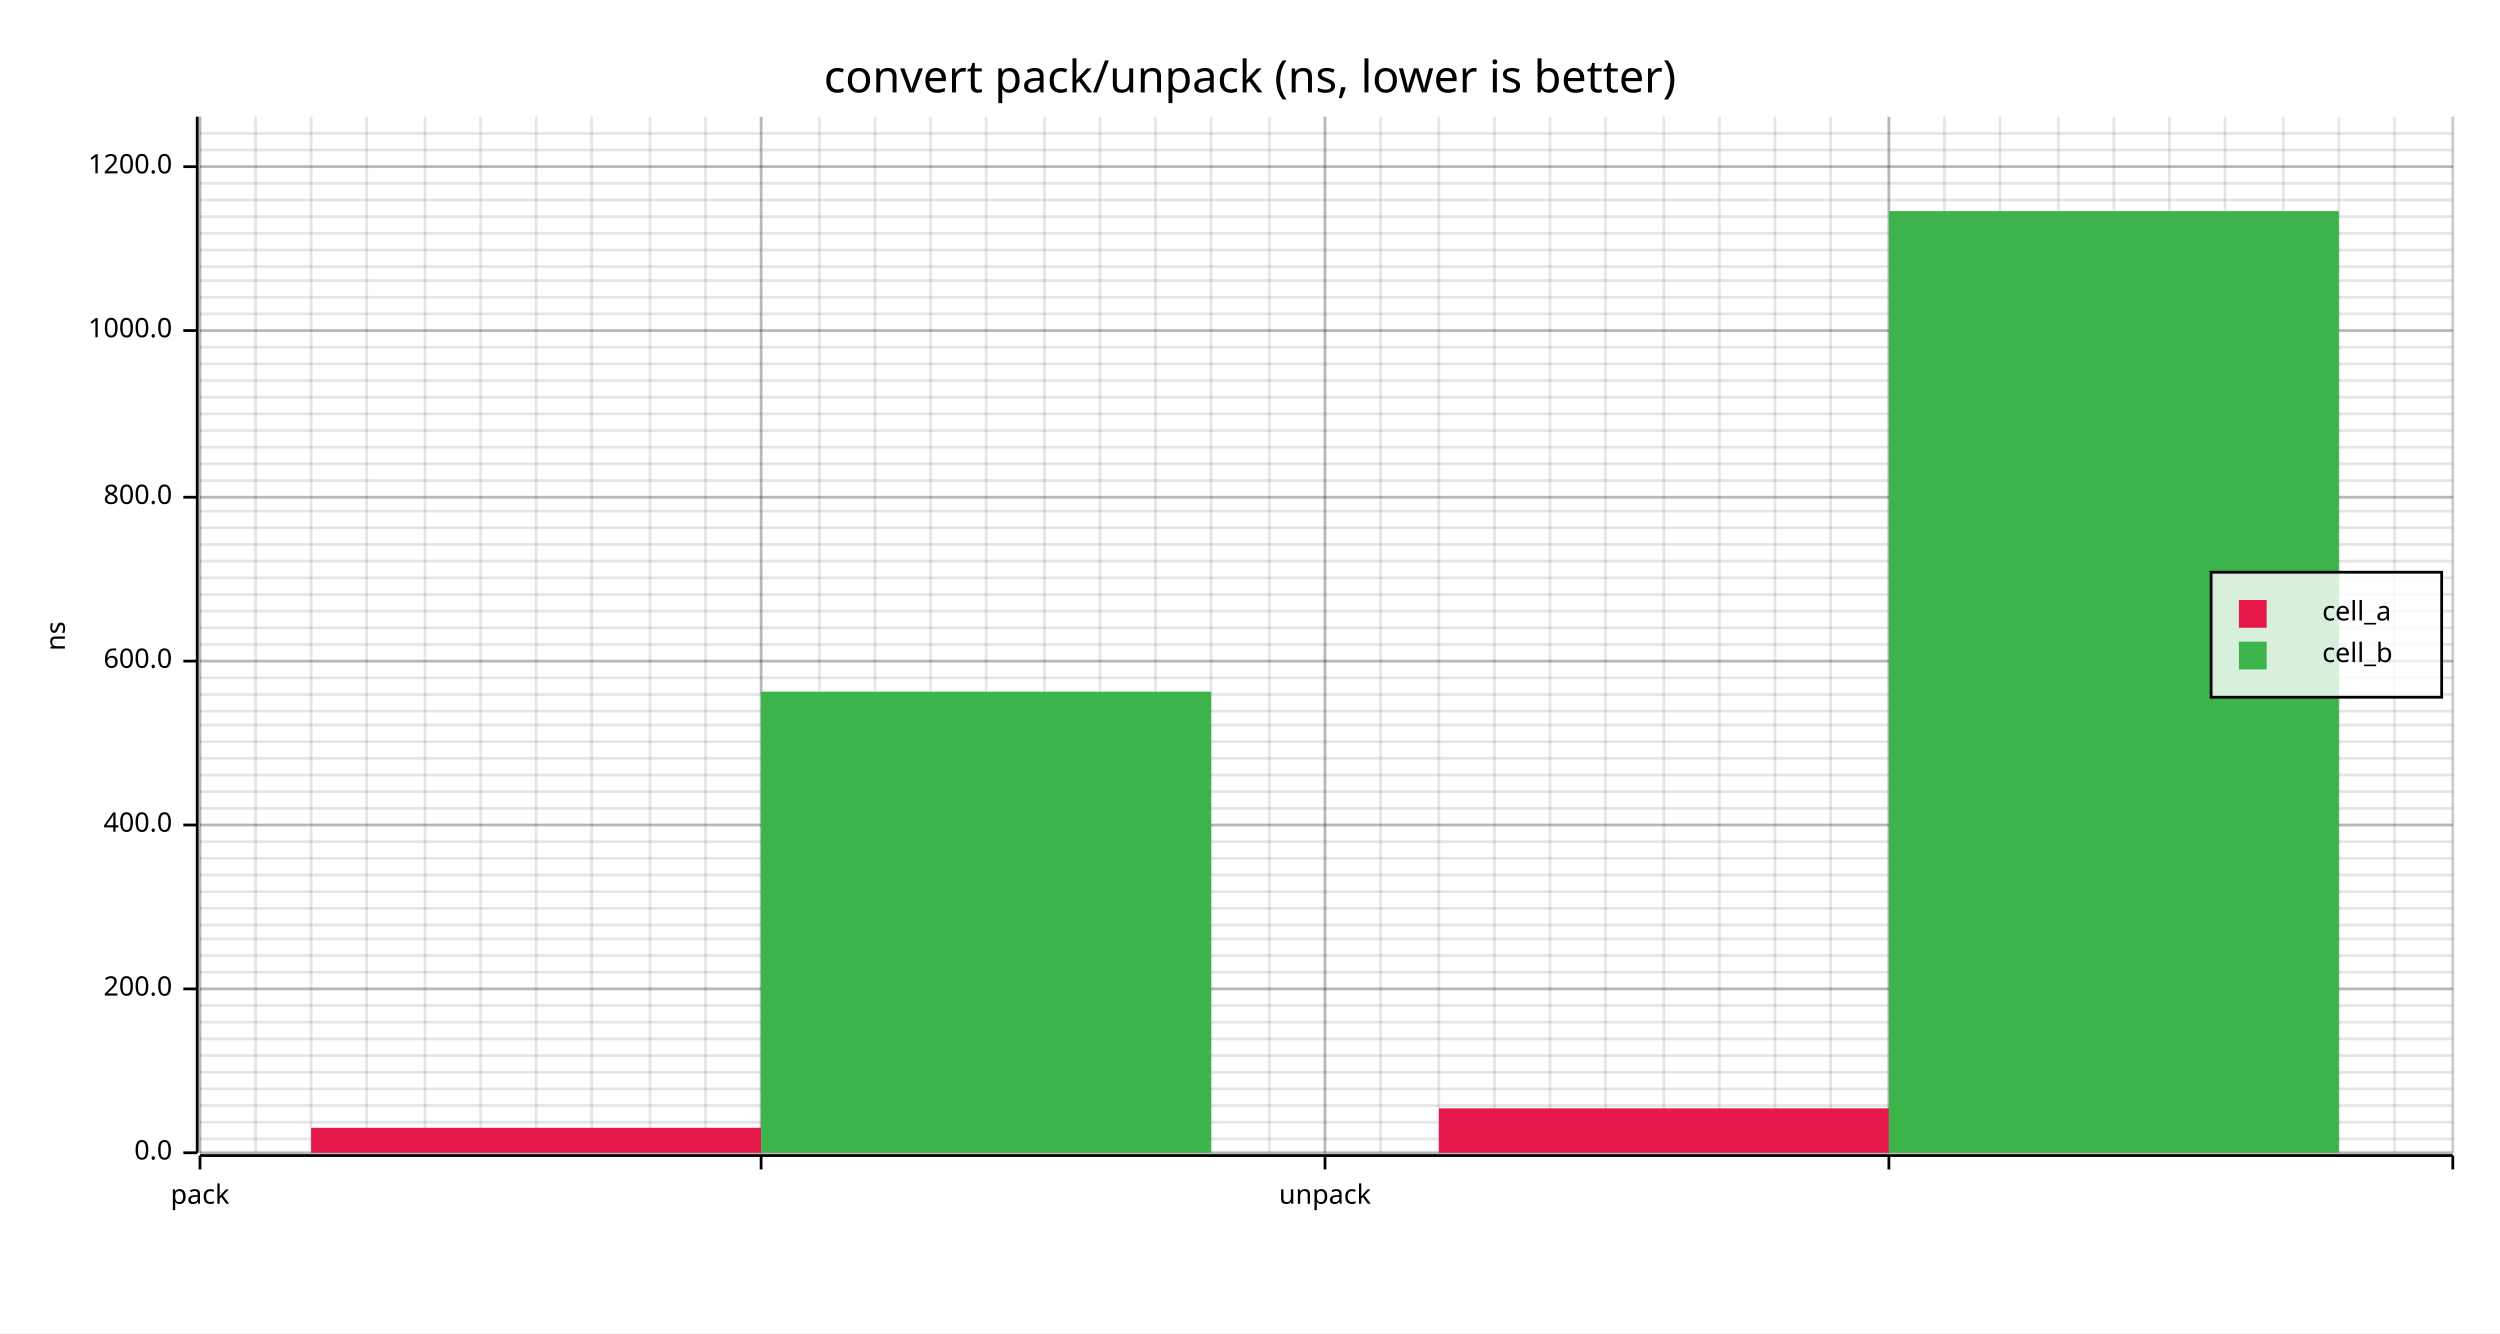
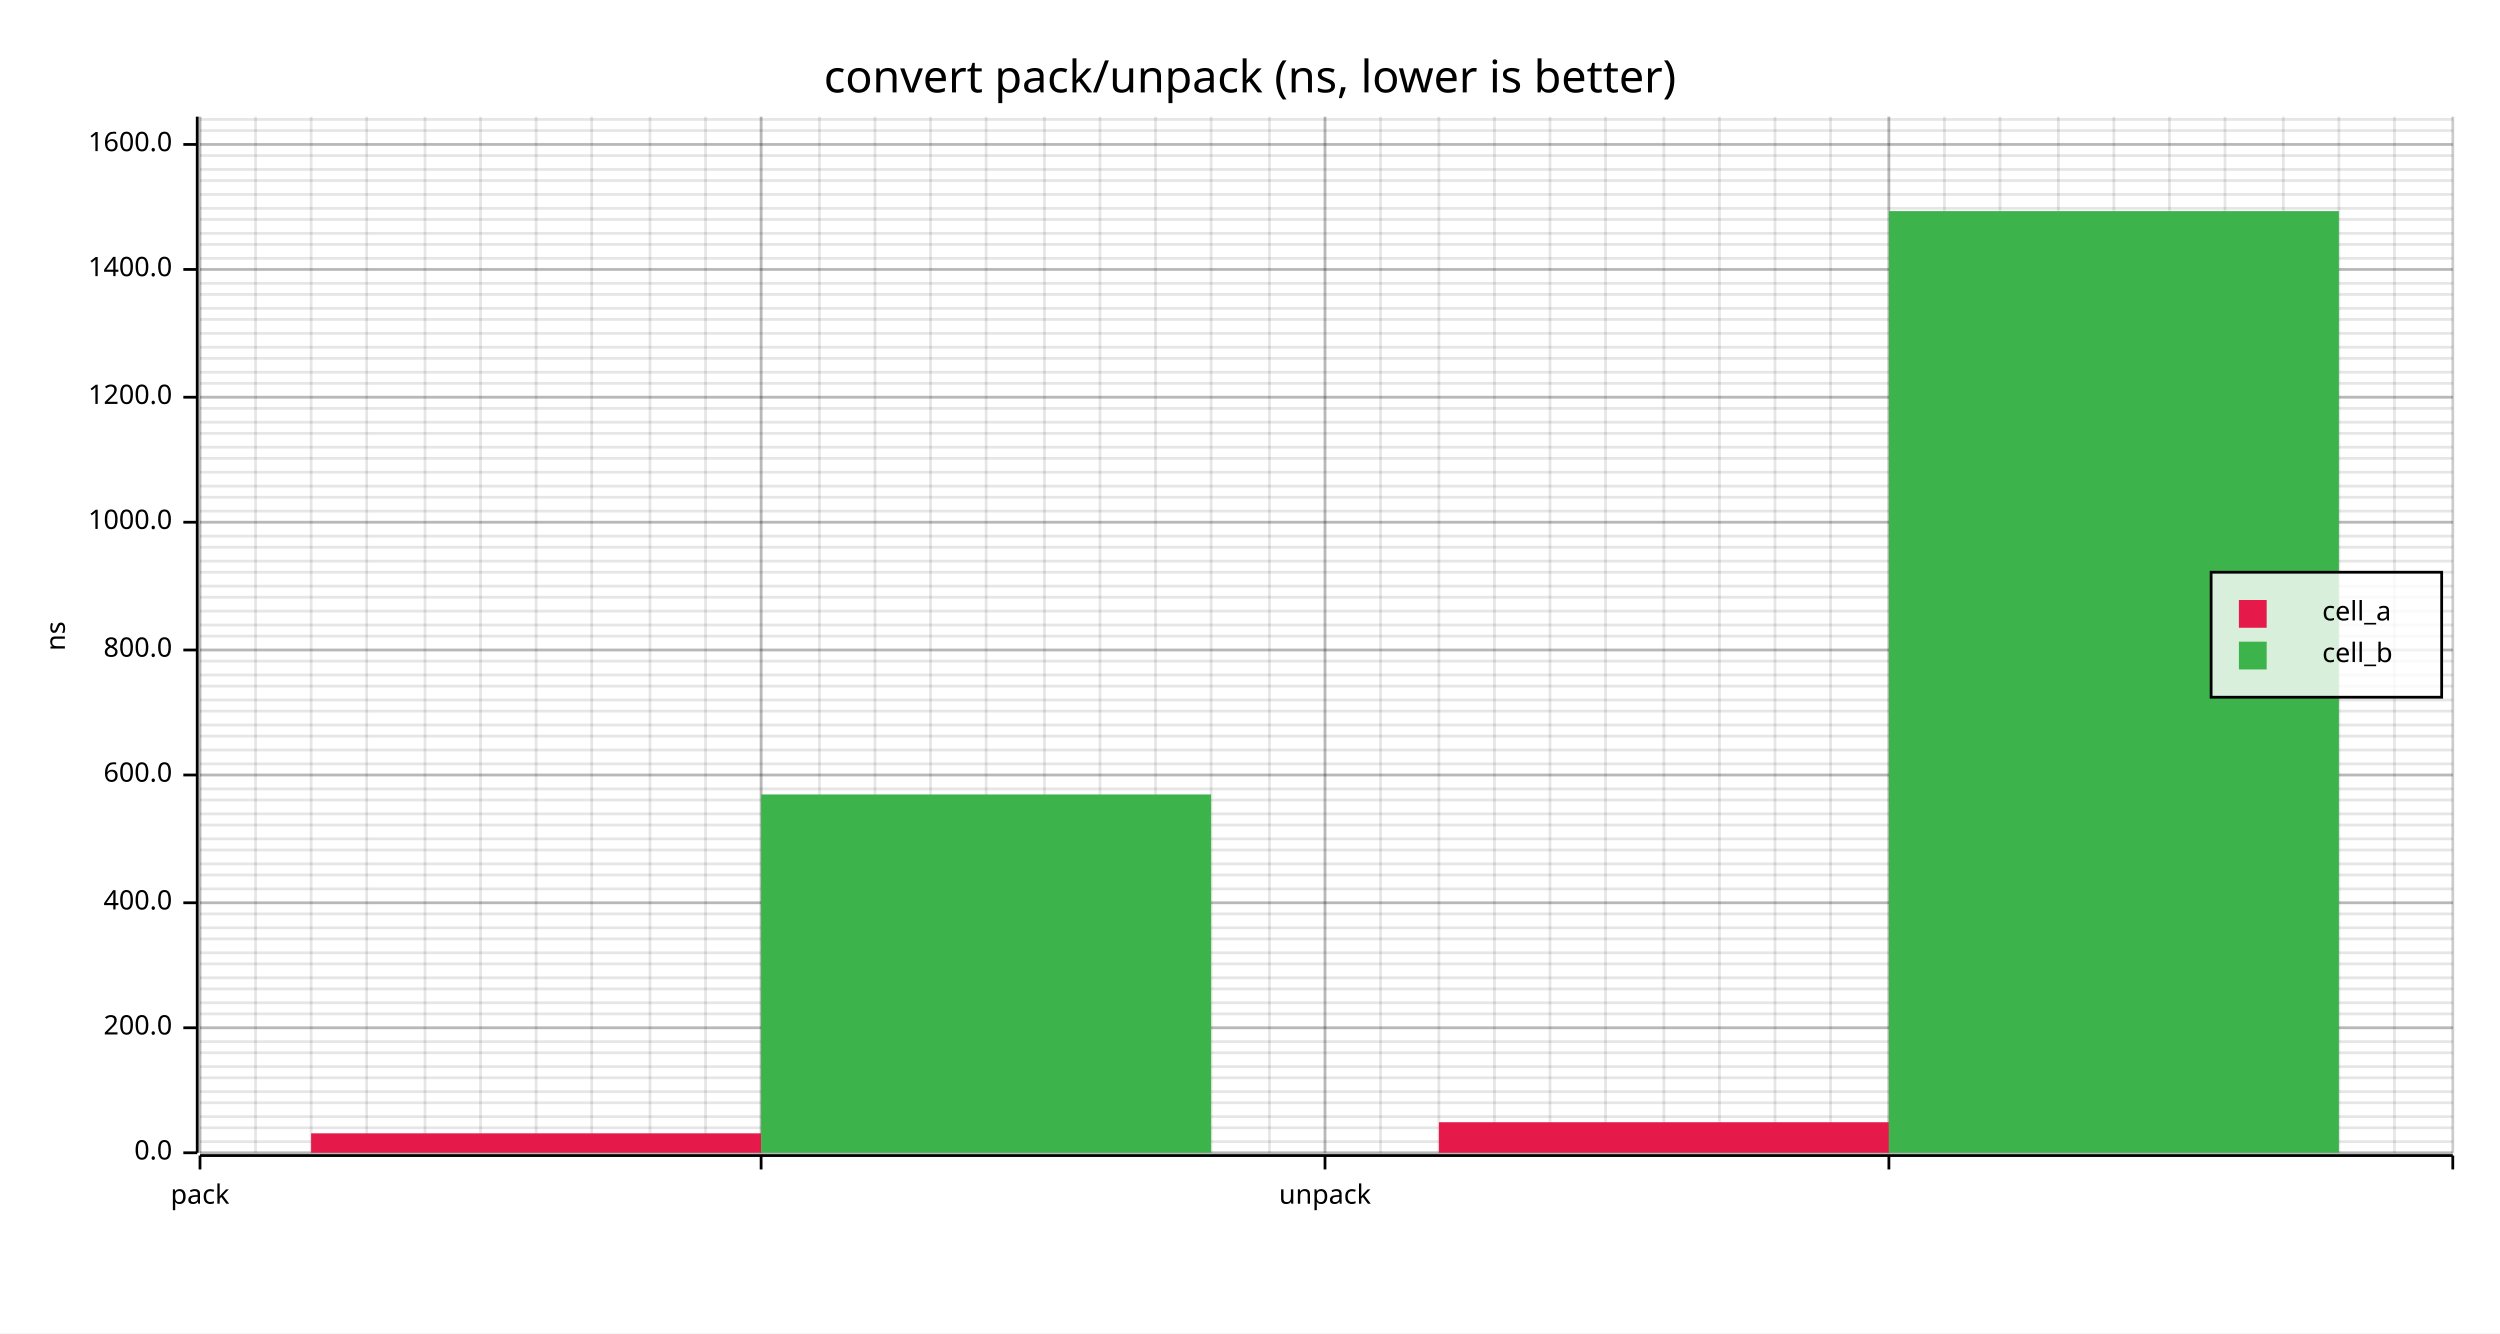
<svg xmlns="http://www.w3.org/2000/svg" width="900" height="480" viewBox="0 0 900 480">
  <rect x="0" y="0" width="900" height="480" opacity="1" fill="#FFFFFF" stroke="none" />
  <text x="450" y="21" dy="0.76em" text-anchor="middle" font-family="sans-serif" font-size="16.129" opacity="1" fill="#000000">
convert pack/unpack (ns, lower is better)
</text>
  <line opacity="0.1" stroke="#000000" stroke-width="1" x1="72" y1="415" x2="72" y2="42" />
  <line opacity="0.1" stroke="#000000" stroke-width="1" x1="92" y1="415" x2="92" y2="42" />
  <line opacity="0.1" stroke="#000000" stroke-width="1" x1="112" y1="415" x2="112" y2="42" />
  <line opacity="0.1" stroke="#000000" stroke-width="1" x1="132" y1="415" x2="132" y2="42" />
  <line opacity="0.1" stroke="#000000" stroke-width="1" x1="153" y1="415" x2="153" y2="42" />
  <line opacity="0.1" stroke="#000000" stroke-width="1" x1="173" y1="415" x2="173" y2="42" />
  <line opacity="0.1" stroke="#000000" stroke-width="1" x1="193" y1="415" x2="193" y2="42" />
  <line opacity="0.1" stroke="#000000" stroke-width="1" x1="213" y1="415" x2="213" y2="42" />
  <line opacity="0.1" stroke="#000000" stroke-width="1" x1="234" y1="415" x2="234" y2="42" />
  <line opacity="0.1" stroke="#000000" stroke-width="1" x1="254" y1="415" x2="254" y2="42" />
  <line opacity="0.1" stroke="#000000" stroke-width="1" x1="274" y1="415" x2="274" y2="42" />
  <line opacity="0.1" stroke="#000000" stroke-width="1" x1="295" y1="415" x2="295" y2="42" />
  <line opacity="0.1" stroke="#000000" stroke-width="1" x1="315" y1="415" x2="315" y2="42" />
  <line opacity="0.1" stroke="#000000" stroke-width="1" x1="335" y1="415" x2="335" y2="42" />
  <line opacity="0.1" stroke="#000000" stroke-width="1" x1="355" y1="415" x2="355" y2="42" />
  <line opacity="0.1" stroke="#000000" stroke-width="1" x1="376" y1="415" x2="376" y2="42" />
  <line opacity="0.1" stroke="#000000" stroke-width="1" x1="396" y1="415" x2="396" y2="42" />
  <line opacity="0.1" stroke="#000000" stroke-width="1" x1="416" y1="415" x2="416" y2="42" />
  <line opacity="0.1" stroke="#000000" stroke-width="1" x1="436" y1="415" x2="436" y2="42" />
  <line opacity="0.1" stroke="#000000" stroke-width="1" x1="457" y1="415" x2="457" y2="42" />
  <line opacity="0.1" stroke="#000000" stroke-width="1" x1="477" y1="415" x2="477" y2="42" />
  <line opacity="0.1" stroke="#000000" stroke-width="1" x1="497" y1="415" x2="497" y2="42" />
  <line opacity="0.1" stroke="#000000" stroke-width="1" x1="518" y1="415" x2="518" y2="42" />
  <line opacity="0.1" stroke="#000000" stroke-width="1" x1="538" y1="415" x2="538" y2="42" />
  <line opacity="0.1" stroke="#000000" stroke-width="1" x1="558" y1="415" x2="558" y2="42" />
  <line opacity="0.1" stroke="#000000" stroke-width="1" x1="578" y1="415" x2="578" y2="42" />
  <line opacity="0.1" stroke="#000000" stroke-width="1" x1="599" y1="415" x2="599" y2="42" />
  <line opacity="0.1" stroke="#000000" stroke-width="1" x1="619" y1="415" x2="619" y2="42" />
  <line opacity="0.1" stroke="#000000" stroke-width="1" x1="639" y1="415" x2="639" y2="42" />
  <line opacity="0.1" stroke="#000000" stroke-width="1" x1="659" y1="415" x2="659" y2="42" />
  <line opacity="0.1" stroke="#000000" stroke-width="1" x1="680" y1="415" x2="680" y2="42" />
  <line opacity="0.1" stroke="#000000" stroke-width="1" x1="700" y1="415" x2="700" y2="42" />
  <line opacity="0.1" stroke="#000000" stroke-width="1" x1="720" y1="415" x2="720" y2="42" />
  <line opacity="0.1" stroke="#000000" stroke-width="1" x1="741" y1="415" x2="741" y2="42" />
  <line opacity="0.1" stroke="#000000" stroke-width="1" x1="761" y1="415" x2="761" y2="42" />
  <line opacity="0.1" stroke="#000000" stroke-width="1" x1="781" y1="415" x2="781" y2="42" />
  <line opacity="0.1" stroke="#000000" stroke-width="1" x1="801" y1="415" x2="801" y2="42" />
  <line opacity="0.1" stroke="#000000" stroke-width="1" x1="822" y1="415" x2="822" y2="42" />
  <line opacity="0.1" stroke="#000000" stroke-width="1" x1="842" y1="415" x2="842" y2="42" />
  <line opacity="0.1" stroke="#000000" stroke-width="1" x1="862" y1="415" x2="862" y2="42" />
  <line opacity="0.1" stroke="#000000" stroke-width="1" x1="72" y1="415" x2="883" y2="415" />
-   <line opacity="0.1" stroke="#000000" stroke-width="1" x1="72" y1="410" x2="883" y2="410" />
-   <line opacity="0.1" stroke="#000000" stroke-width="1" x1="72" y1="404" x2="883" y2="404" />
-   <line opacity="0.1" stroke="#000000" stroke-width="1" x1="72" y1="398" x2="883" y2="398" />
-   <line opacity="0.1" stroke="#000000" stroke-width="1" x1="72" y1="392" x2="883" y2="392" />
-   <line opacity="0.1" stroke="#000000" stroke-width="1" x1="72" y1="386" x2="883" y2="386" />
-   <line opacity="0.1" stroke="#000000" stroke-width="1" x1="72" y1="380" x2="883" y2="380" />
-   <line opacity="0.1" stroke="#000000" stroke-width="1" x1="72" y1="374" x2="883" y2="374" />
-   <line opacity="0.1" stroke="#000000" stroke-width="1" x1="72" y1="368" x2="883" y2="368" />
-   <line opacity="0.1" stroke="#000000" stroke-width="1" x1="72" y1="362" x2="883" y2="362" />
+   <line opacity="0.1" stroke="#000000" stroke-width="1" x1="72" y1="411" x2="883" y2="411" />
+   <line opacity="0.1" stroke="#000000" stroke-width="1" x1="72" y1="406" x2="883" y2="406" />
+   <line opacity="0.1" stroke="#000000" stroke-width="1" x1="72" y1="402" x2="883" y2="402" />
+   <line opacity="0.1" stroke="#000000" stroke-width="1" x1="72" y1="397" x2="883" y2="397" />
+   <line opacity="0.1" stroke="#000000" stroke-width="1" x1="72" y1="393" x2="883" y2="393" />
+   <line opacity="0.1" stroke="#000000" stroke-width="1" x1="72" y1="388" x2="883" y2="388" />
+   <line opacity="0.1" stroke="#000000" stroke-width="1" x1="72" y1="384" x2="883" y2="384" />
+   <line opacity="0.1" stroke="#000000" stroke-width="1" x1="72" y1="379" x2="883" y2="379" />
+   <line opacity="0.1" stroke="#000000" stroke-width="1" x1="72" y1="375" x2="883" y2="375" />
+   <line opacity="0.1" stroke="#000000" stroke-width="1" x1="72" y1="370" x2="883" y2="370" />
+   <line opacity="0.1" stroke="#000000" stroke-width="1" x1="72" y1="365" x2="883" y2="365" />
+   <line opacity="0.1" stroke="#000000" stroke-width="1" x1="72" y1="361" x2="883" y2="361" />
  <line opacity="0.1" stroke="#000000" stroke-width="1" x1="72" y1="356" x2="883" y2="356" />
-   <line opacity="0.1" stroke="#000000" stroke-width="1" x1="72" y1="350" x2="883" y2="350" />
-   <line opacity="0.1" stroke="#000000" stroke-width="1" x1="72" y1="344" x2="883" y2="344" />
+   <line opacity="0.1" stroke="#000000" stroke-width="1" x1="72" y1="352" x2="883" y2="352" />
+   <line opacity="0.1" stroke="#000000" stroke-width="1" x1="72" y1="347" x2="883" y2="347" />
+   <line opacity="0.1" stroke="#000000" stroke-width="1" x1="72" y1="343" x2="883" y2="343" />
  <line opacity="0.1" stroke="#000000" stroke-width="1" x1="72" y1="338" x2="883" y2="338" />
-   <line opacity="0.1" stroke="#000000" stroke-width="1" x1="72" y1="333" x2="883" y2="333" />
-   <line opacity="0.1" stroke="#000000" stroke-width="1" x1="72" y1="327" x2="883" y2="327" />
-   <line opacity="0.1" stroke="#000000" stroke-width="1" x1="72" y1="321" x2="883" y2="321" />
+   <line opacity="0.1" stroke="#000000" stroke-width="1" x1="72" y1="334" x2="883" y2="334" />
+   <line opacity="0.1" stroke="#000000" stroke-width="1" x1="72" y1="329" x2="883" y2="329" />
+   <line opacity="0.1" stroke="#000000" stroke-width="1" x1="72" y1="325" x2="883" y2="325" />
+   <line opacity="0.1" stroke="#000000" stroke-width="1" x1="72" y1="320" x2="883" y2="320" />
  <line opacity="0.1" stroke="#000000" stroke-width="1" x1="72" y1="315" x2="883" y2="315" />
-   <line opacity="0.1" stroke="#000000" stroke-width="1" x1="72" y1="309" x2="883" y2="309" />
-   <line opacity="0.1" stroke="#000000" stroke-width="1" x1="72" y1="303" x2="883" y2="303" />
+   <line opacity="0.1" stroke="#000000" stroke-width="1" x1="72" y1="311" x2="883" y2="311" />
+   <line opacity="0.1" stroke="#000000" stroke-width="1" x1="72" y1="306" x2="883" y2="306" />
+   <line opacity="0.1" stroke="#000000" stroke-width="1" x1="72" y1="302" x2="883" y2="302" />
  <line opacity="0.1" stroke="#000000" stroke-width="1" x1="72" y1="297" x2="883" y2="297" />
-   <line opacity="0.1" stroke="#000000" stroke-width="1" x1="72" y1="291" x2="883" y2="291" />
-   <line opacity="0.1" stroke="#000000" stroke-width="1" x1="72" y1="285" x2="883" y2="285" />
+   <line opacity="0.1" stroke="#000000" stroke-width="1" x1="72" y1="293" x2="883" y2="293" />
+   <line opacity="0.1" stroke="#000000" stroke-width="1" x1="72" y1="288" x2="883" y2="288" />
+   <line opacity="0.1" stroke="#000000" stroke-width="1" x1="72" y1="284" x2="883" y2="284" />
  <line opacity="0.1" stroke="#000000" stroke-width="1" x1="72" y1="279" x2="883" y2="279" />
-   <line opacity="0.1" stroke="#000000" stroke-width="1" x1="72" y1="273" x2="883" y2="273" />
-   <line opacity="0.1" stroke="#000000" stroke-width="1" x1="72" y1="267" x2="883" y2="267" />
+   <line opacity="0.1" stroke="#000000" stroke-width="1" x1="72" y1="275" x2="883" y2="275" />
+   <line opacity="0.1" stroke="#000000" stroke-width="1" x1="72" y1="270" x2="883" y2="270" />
+   <line opacity="0.1" stroke="#000000" stroke-width="1" x1="72" y1="265" x2="883" y2="265" />
  <line opacity="0.1" stroke="#000000" stroke-width="1" x1="72" y1="261" x2="883" y2="261" />
  <line opacity="0.1" stroke="#000000" stroke-width="1" x1="72" y1="256" x2="883" y2="256" />
-   <line opacity="0.1" stroke="#000000" stroke-width="1" x1="72" y1="250" x2="883" y2="250" />
-   <line opacity="0.1" stroke="#000000" stroke-width="1" x1="72" y1="244" x2="883" y2="244" />
+   <line opacity="0.1" stroke="#000000" stroke-width="1" x1="72" y1="252" x2="883" y2="252" />
+   <line opacity="0.1" stroke="#000000" stroke-width="1" x1="72" y1="247" x2="883" y2="247" />
+   <line opacity="0.1" stroke="#000000" stroke-width="1" x1="72" y1="243" x2="883" y2="243" />
  <line opacity="0.1" stroke="#000000" stroke-width="1" x1="72" y1="238" x2="883" y2="238" />
-   <line opacity="0.1" stroke="#000000" stroke-width="1" x1="72" y1="232" x2="883" y2="232" />
-   <line opacity="0.1" stroke="#000000" stroke-width="1" x1="72" y1="226" x2="883" y2="226" />
+   <line opacity="0.1" stroke="#000000" stroke-width="1" x1="72" y1="234" x2="883" y2="234" />
+   <line opacity="0.1" stroke="#000000" stroke-width="1" x1="72" y1="229" x2="883" y2="229" />
+   <line opacity="0.1" stroke="#000000" stroke-width="1" x1="72" y1="225" x2="883" y2="225" />
  <line opacity="0.1" stroke="#000000" stroke-width="1" x1="72" y1="220" x2="883" y2="220" />
-   <line opacity="0.1" stroke="#000000" stroke-width="1" x1="72" y1="214" x2="883" y2="214" />
-   <line opacity="0.1" stroke="#000000" stroke-width="1" x1="72" y1="208" x2="883" y2="208" />
+   <line opacity="0.1" stroke="#000000" stroke-width="1" x1="72" y1="215" x2="883" y2="215" />
+   <line opacity="0.1" stroke="#000000" stroke-width="1" x1="72" y1="211" x2="883" y2="211" />
+   <line opacity="0.1" stroke="#000000" stroke-width="1" x1="72" y1="206" x2="883" y2="206" />
  <line opacity="0.1" stroke="#000000" stroke-width="1" x1="72" y1="202" x2="883" y2="202" />
-   <line opacity="0.1" stroke="#000000" stroke-width="1" x1="72" y1="196" x2="883" y2="196" />
-   <line opacity="0.1" stroke="#000000" stroke-width="1" x1="72" y1="190" x2="883" y2="190" />
+   <line opacity="0.1" stroke="#000000" stroke-width="1" x1="72" y1="197" x2="883" y2="197" />
+   <line opacity="0.1" stroke="#000000" stroke-width="1" x1="72" y1="193" x2="883" y2="193" />
+   <line opacity="0.1" stroke="#000000" stroke-width="1" x1="72" y1="188" x2="883" y2="188" />
  <line opacity="0.1" stroke="#000000" stroke-width="1" x1="72" y1="184" x2="883" y2="184" />
  <line opacity="0.1" stroke="#000000" stroke-width="1" x1="72" y1="179" x2="883" y2="179" />
-   <line opacity="0.1" stroke="#000000" stroke-width="1" x1="72" y1="173" x2="883" y2="173" />
-   <line opacity="0.1" stroke="#000000" stroke-width="1" x1="72" y1="167" x2="883" y2="167" />
+   <line opacity="0.1" stroke="#000000" stroke-width="1" x1="72" y1="175" x2="883" y2="175" />
+   <line opacity="0.1" stroke="#000000" stroke-width="1" x1="72" y1="170" x2="883" y2="170" />
+   <line opacity="0.1" stroke="#000000" stroke-width="1" x1="72" y1="165" x2="883" y2="165" />
  <line opacity="0.1" stroke="#000000" stroke-width="1" x1="72" y1="161" x2="883" y2="161" />
-   <line opacity="0.1" stroke="#000000" stroke-width="1" x1="72" y1="155" x2="883" y2="155" />
-   <line opacity="0.1" stroke="#000000" stroke-width="1" x1="72" y1="149" x2="883" y2="149" />
+   <line opacity="0.1" stroke="#000000" stroke-width="1" x1="72" y1="156" x2="883" y2="156" />
+   <line opacity="0.1" stroke="#000000" stroke-width="1" x1="72" y1="152" x2="883" y2="152" />
+   <line opacity="0.1" stroke="#000000" stroke-width="1" x1="72" y1="147" x2="883" y2="147" />
  <line opacity="0.1" stroke="#000000" stroke-width="1" x1="72" y1="143" x2="883" y2="143" />
-   <line opacity="0.1" stroke="#000000" stroke-width="1" x1="72" y1="137" x2="883" y2="137" />
-   <line opacity="0.1" stroke="#000000" stroke-width="1" x1="72" y1="131" x2="883" y2="131" />
+   <line opacity="0.1" stroke="#000000" stroke-width="1" x1="72" y1="138" x2="883" y2="138" />
+   <line opacity="0.1" stroke="#000000" stroke-width="1" x1="72" y1="134" x2="883" y2="134" />
+   <line opacity="0.1" stroke="#000000" stroke-width="1" x1="72" y1="129" x2="883" y2="129" />
  <line opacity="0.1" stroke="#000000" stroke-width="1" x1="72" y1="125" x2="883" y2="125" />
-   <line opacity="0.1" stroke="#000000" stroke-width="1" x1="72" y1="119" x2="883" y2="119" />
-   <line opacity="0.1" stroke="#000000" stroke-width="1" x1="72" y1="113" x2="883" y2="113" />
-   <line opacity="0.1" stroke="#000000" stroke-width="1" x1="72" y1="107" x2="883" y2="107" />
-   <line opacity="0.1" stroke="#000000" stroke-width="1" x1="72" y1="101" x2="883" y2="101" />
-   <line opacity="0.1" stroke="#000000" stroke-width="1" x1="72" y1="96" x2="883" y2="96" />
-   <line opacity="0.1" stroke="#000000" stroke-width="1" x1="72" y1="90" x2="883" y2="90" />
+   <line opacity="0.1" stroke="#000000" stroke-width="1" x1="72" y1="120" x2="883" y2="120" />
+   <line opacity="0.1" stroke="#000000" stroke-width="1" x1="72" y1="115" x2="883" y2="115" />
+   <line opacity="0.1" stroke="#000000" stroke-width="1" x1="72" y1="111" x2="883" y2="111" />
+   <line opacity="0.1" stroke="#000000" stroke-width="1" x1="72" y1="106" x2="883" y2="106" />
+   <line opacity="0.1" stroke="#000000" stroke-width="1" x1="72" y1="102" x2="883" y2="102" />
+   <line opacity="0.1" stroke="#000000" stroke-width="1" x1="72" y1="97" x2="883" y2="97" />
+   <line opacity="0.1" stroke="#000000" stroke-width="1" x1="72" y1="93" x2="883" y2="93" />
+   <line opacity="0.1" stroke="#000000" stroke-width="1" x1="72" y1="88" x2="883" y2="88" />
  <line opacity="0.1" stroke="#000000" stroke-width="1" x1="72" y1="84" x2="883" y2="84" />
-   <line opacity="0.1" stroke="#000000" stroke-width="1" x1="72" y1="78" x2="883" y2="78" />
-   <line opacity="0.1" stroke="#000000" stroke-width="1" x1="72" y1="72" x2="883" y2="72" />
-   <line opacity="0.1" stroke="#000000" stroke-width="1" x1="72" y1="66" x2="883" y2="66" />
-   <line opacity="0.1" stroke="#000000" stroke-width="1" x1="72" y1="60" x2="883" y2="60" />
-   <line opacity="0.1" stroke="#000000" stroke-width="1" x1="72" y1="54" x2="883" y2="54" />
-   <line opacity="0.1" stroke="#000000" stroke-width="1" x1="72" y1="48" x2="883" y2="48" />
+   <line opacity="0.1" stroke="#000000" stroke-width="1" x1="72" y1="79" x2="883" y2="79" />
+   <line opacity="0.1" stroke="#000000" stroke-width="1" x1="72" y1="75" x2="883" y2="75" />
+   <line opacity="0.1" stroke="#000000" stroke-width="1" x1="72" y1="70" x2="883" y2="70" />
+   <line opacity="0.1" stroke="#000000" stroke-width="1" x1="72" y1="65" x2="883" y2="65" />
+   <line opacity="0.1" stroke="#000000" stroke-width="1" x1="72" y1="61" x2="883" y2="61" />
+   <line opacity="0.1" stroke="#000000" stroke-width="1" x1="72" y1="56" x2="883" y2="56" />
+   <line opacity="0.1" stroke="#000000" stroke-width="1" x1="72" y1="52" x2="883" y2="52" />
+   <line opacity="0.1" stroke="#000000" stroke-width="1" x1="72" y1="47" x2="883" y2="47" />
+   <line opacity="0.1" stroke="#000000" stroke-width="1" x1="72" y1="43" x2="883" y2="43" />
  <text x="16" y="229" dy="0.76em" text-anchor="middle" font-family="sans-serif" font-size="9.677" opacity="1" fill="#000000" transform="rotate(270, 16, 229)">
ns
</text>
  <line opacity="0.2" stroke="#000000" stroke-width="1" x1="72" y1="415" x2="72" y2="42" />
  <line opacity="0.2" stroke="#000000" stroke-width="1" x1="274" y1="415" x2="274" y2="42" />
  <line opacity="0.2" stroke="#000000" stroke-width="1" x1="477" y1="415" x2="477" y2="42" />
  <line opacity="0.2" stroke="#000000" stroke-width="1" x1="680" y1="415" x2="680" y2="42" />
  <line opacity="0.2" stroke="#000000" stroke-width="1" x1="883" y1="415" x2="883" y2="42" />
  <line opacity="0.2" stroke="#000000" stroke-width="1" x1="72" y1="415" x2="883" y2="415" />
-   <line opacity="0.2" stroke="#000000" stroke-width="1" x1="72" y1="356" x2="883" y2="356" />
-   <line opacity="0.2" stroke="#000000" stroke-width="1" x1="72" y1="297" x2="883" y2="297" />
-   <line opacity="0.2" stroke="#000000" stroke-width="1" x1="72" y1="238" x2="883" y2="238" />
-   <line opacity="0.2" stroke="#000000" stroke-width="1" x1="72" y1="179" x2="883" y2="179" />
-   <line opacity="0.2" stroke="#000000" stroke-width="1" x1="72" y1="119" x2="883" y2="119" />
-   <line opacity="0.2" stroke="#000000" stroke-width="1" x1="72" y1="60" x2="883" y2="60" />
+   <line opacity="0.2" stroke="#000000" stroke-width="1" x1="72" y1="370" x2="883" y2="370" />
+   <line opacity="0.2" stroke="#000000" stroke-width="1" x1="72" y1="325" x2="883" y2="325" />
+   <line opacity="0.2" stroke="#000000" stroke-width="1" x1="72" y1="279" x2="883" y2="279" />
+   <line opacity="0.2" stroke="#000000" stroke-width="1" x1="72" y1="234" x2="883" y2="234" />
+   <line opacity="0.2" stroke="#000000" stroke-width="1" x1="72" y1="188" x2="883" y2="188" />
+   <line opacity="0.2" stroke="#000000" stroke-width="1" x1="72" y1="143" x2="883" y2="143" />
+   <line opacity="0.2" stroke="#000000" stroke-width="1" x1="72" y1="97" x2="883" y2="97" />
+   <line opacity="0.2" stroke="#000000" stroke-width="1" x1="72" y1="52" x2="883" y2="52" />
  <polyline fill="none" opacity="1" stroke="#000000" stroke-width="1" points="71,42 71,415 " />
  <text x="62" y="415" dy="0.5ex" text-anchor="end" font-family="sans-serif" font-size="9.677" opacity="1" fill="#000000">
0.0
</text>
  <polyline fill="none" opacity="1" stroke="#000000" stroke-width="1" points="66,415 71,415 " />
-   <text x="62" y="356" dy="0.5ex" text-anchor="end" font-family="sans-serif" font-size="9.677" opacity="1" fill="#000000">
+   <text x="62" y="370" dy="0.5ex" text-anchor="end" font-family="sans-serif" font-size="9.677" opacity="1" fill="#000000">
200.0
</text>
-   <polyline fill="none" opacity="1" stroke="#000000" stroke-width="1" points="66,356 71,356 " />
-   <text x="62" y="297" dy="0.5ex" text-anchor="end" font-family="sans-serif" font-size="9.677" opacity="1" fill="#000000">
+   <polyline fill="none" opacity="1" stroke="#000000" stroke-width="1" points="66,370 71,370 " />
+   <text x="62" y="325" dy="0.5ex" text-anchor="end" font-family="sans-serif" font-size="9.677" opacity="1" fill="#000000">
400.0
</text>
-   <polyline fill="none" opacity="1" stroke="#000000" stroke-width="1" points="66,297 71,297 " />
-   <text x="62" y="238" dy="0.5ex" text-anchor="end" font-family="sans-serif" font-size="9.677" opacity="1" fill="#000000">
+   <polyline fill="none" opacity="1" stroke="#000000" stroke-width="1" points="66,325 71,325 " />
+   <text x="62" y="279" dy="0.5ex" text-anchor="end" font-family="sans-serif" font-size="9.677" opacity="1" fill="#000000">
600.0
</text>
-   <polyline fill="none" opacity="1" stroke="#000000" stroke-width="1" points="66,238 71,238 " />
-   <text x="62" y="179" dy="0.5ex" text-anchor="end" font-family="sans-serif" font-size="9.677" opacity="1" fill="#000000">
+   <polyline fill="none" opacity="1" stroke="#000000" stroke-width="1" points="66,279 71,279 " />
+   <text x="62" y="234" dy="0.5ex" text-anchor="end" font-family="sans-serif" font-size="9.677" opacity="1" fill="#000000">
800.0
</text>
-   <polyline fill="none" opacity="1" stroke="#000000" stroke-width="1" points="66,179 71,179 " />
-   <text x="62" y="119" dy="0.5ex" text-anchor="end" font-family="sans-serif" font-size="9.677" opacity="1" fill="#000000">
+   <polyline fill="none" opacity="1" stroke="#000000" stroke-width="1" points="66,234 71,234 " />
+   <text x="62" y="188" dy="0.5ex" text-anchor="end" font-family="sans-serif" font-size="9.677" opacity="1" fill="#000000">
1000.0
</text>
-   <polyline fill="none" opacity="1" stroke="#000000" stroke-width="1" points="66,119 71,119 " />
-   <text x="62" y="60" dy="0.5ex" text-anchor="end" font-family="sans-serif" font-size="9.677" opacity="1" fill="#000000">
+   <polyline fill="none" opacity="1" stroke="#000000" stroke-width="1" points="66,188 71,188 " />
+   <text x="62" y="143" dy="0.5ex" text-anchor="end" font-family="sans-serif" font-size="9.677" opacity="1" fill="#000000">
1200.0
</text>
-   <polyline fill="none" opacity="1" stroke="#000000" stroke-width="1" points="66,60 71,60 " />
+   <polyline fill="none" opacity="1" stroke="#000000" stroke-width="1" points="66,143 71,143 " />
+   <text x="62" y="97" dy="0.5ex" text-anchor="end" font-family="sans-serif" font-size="9.677" opacity="1" fill="#000000">
+ 1400.0
+ </text>
+   <polyline fill="none" opacity="1" stroke="#000000" stroke-width="1" points="66,97 71,97 " />
+   <text x="62" y="52" dy="0.5ex" text-anchor="end" font-family="sans-serif" font-size="9.677" opacity="1" fill="#000000">
+ 1600.0
+ </text>
+   <polyline fill="none" opacity="1" stroke="#000000" stroke-width="1" points="66,52 71,52 " />
  <polyline fill="none" opacity="1" stroke="#000000" stroke-width="1" points="72,416 883,416 " />
  <text x="72" y="426" dy="0.76em" text-anchor="middle" font-family="sans-serif" font-size="9.677" opacity="1" fill="#000000">
pack
</text>
  <polyline fill="none" opacity="1" stroke="#000000" stroke-width="1" points="72,416 72,421 " />
  <text x="274" y="426" dy="0.76em" text-anchor="middle" font-family="sans-serif" font-size="9.677" opacity="1" fill="#000000">

</text>
  <polyline fill="none" opacity="1" stroke="#000000" stroke-width="1" points="274,416 274,421 " />
  <text x="477" y="426" dy="0.76em" text-anchor="middle" font-family="sans-serif" font-size="9.677" opacity="1" fill="#000000">
unpack
</text>
  <polyline fill="none" opacity="1" stroke="#000000" stroke-width="1" points="477,416 477,421 " />
  <text x="680" y="426" dy="0.76em" text-anchor="middle" font-family="sans-serif" font-size="9.677" opacity="1" fill="#000000">

</text>
  <polyline fill="none" opacity="1" stroke="#000000" stroke-width="1" points="680,416 680,421 " />
  <text x="883" y="426" dy="0.76em" text-anchor="middle" font-family="sans-serif" font-size="9.677" opacity="1" fill="#000000">

</text>
  <polyline fill="none" opacity="1" stroke="#000000" stroke-width="1" points="883,416 883,421 " />
-   <rect x="112" y="406" width="162" height="9" opacity="1" fill="#E6194B" stroke="none" />
-   <rect x="518" y="399" width="162" height="16" opacity="1" fill="#E6194B" stroke="none" />
-   <rect x="274" y="249" width="162" height="166" opacity="1" fill="#3CB44B" stroke="none" />
+   <rect x="112" y="408" width="162" height="7" opacity="1" fill="#E6194B" stroke="none" />
+   <rect x="518" y="404" width="162" height="11" opacity="1" fill="#E6194B" stroke="none" />
+   <rect x="274" y="286" width="162" height="129" opacity="1" fill="#3CB44B" stroke="none" />
  <rect x="680" y="76" width="162" height="339" opacity="1" fill="#3CB44B" stroke="none" />
  <rect x="796" y="206" width="83" height="45" opacity="0.8" fill="#FFFFFF" stroke="none" />
  <rect x="796" y="206" width="83" height="45" opacity="1" fill="none" stroke="#000000" />
  <text x="836" y="216" dy="0.76em" text-anchor="start" font-family="sans-serif" font-size="9.677" opacity="1" fill="#000000">
cell_a
</text>
  <text x="836" y="231" dy="0.76em" text-anchor="start" font-family="sans-serif" font-size="9.677" opacity="1" fill="#000000">
cell_b
</text>
  <rect x="806" y="216" width="10" height="10" opacity="1" fill="#E6194B" stroke="none" />
  <rect x="806" y="231" width="10" height="10" opacity="1" fill="#3CB44B" stroke="none" />
</svg>
